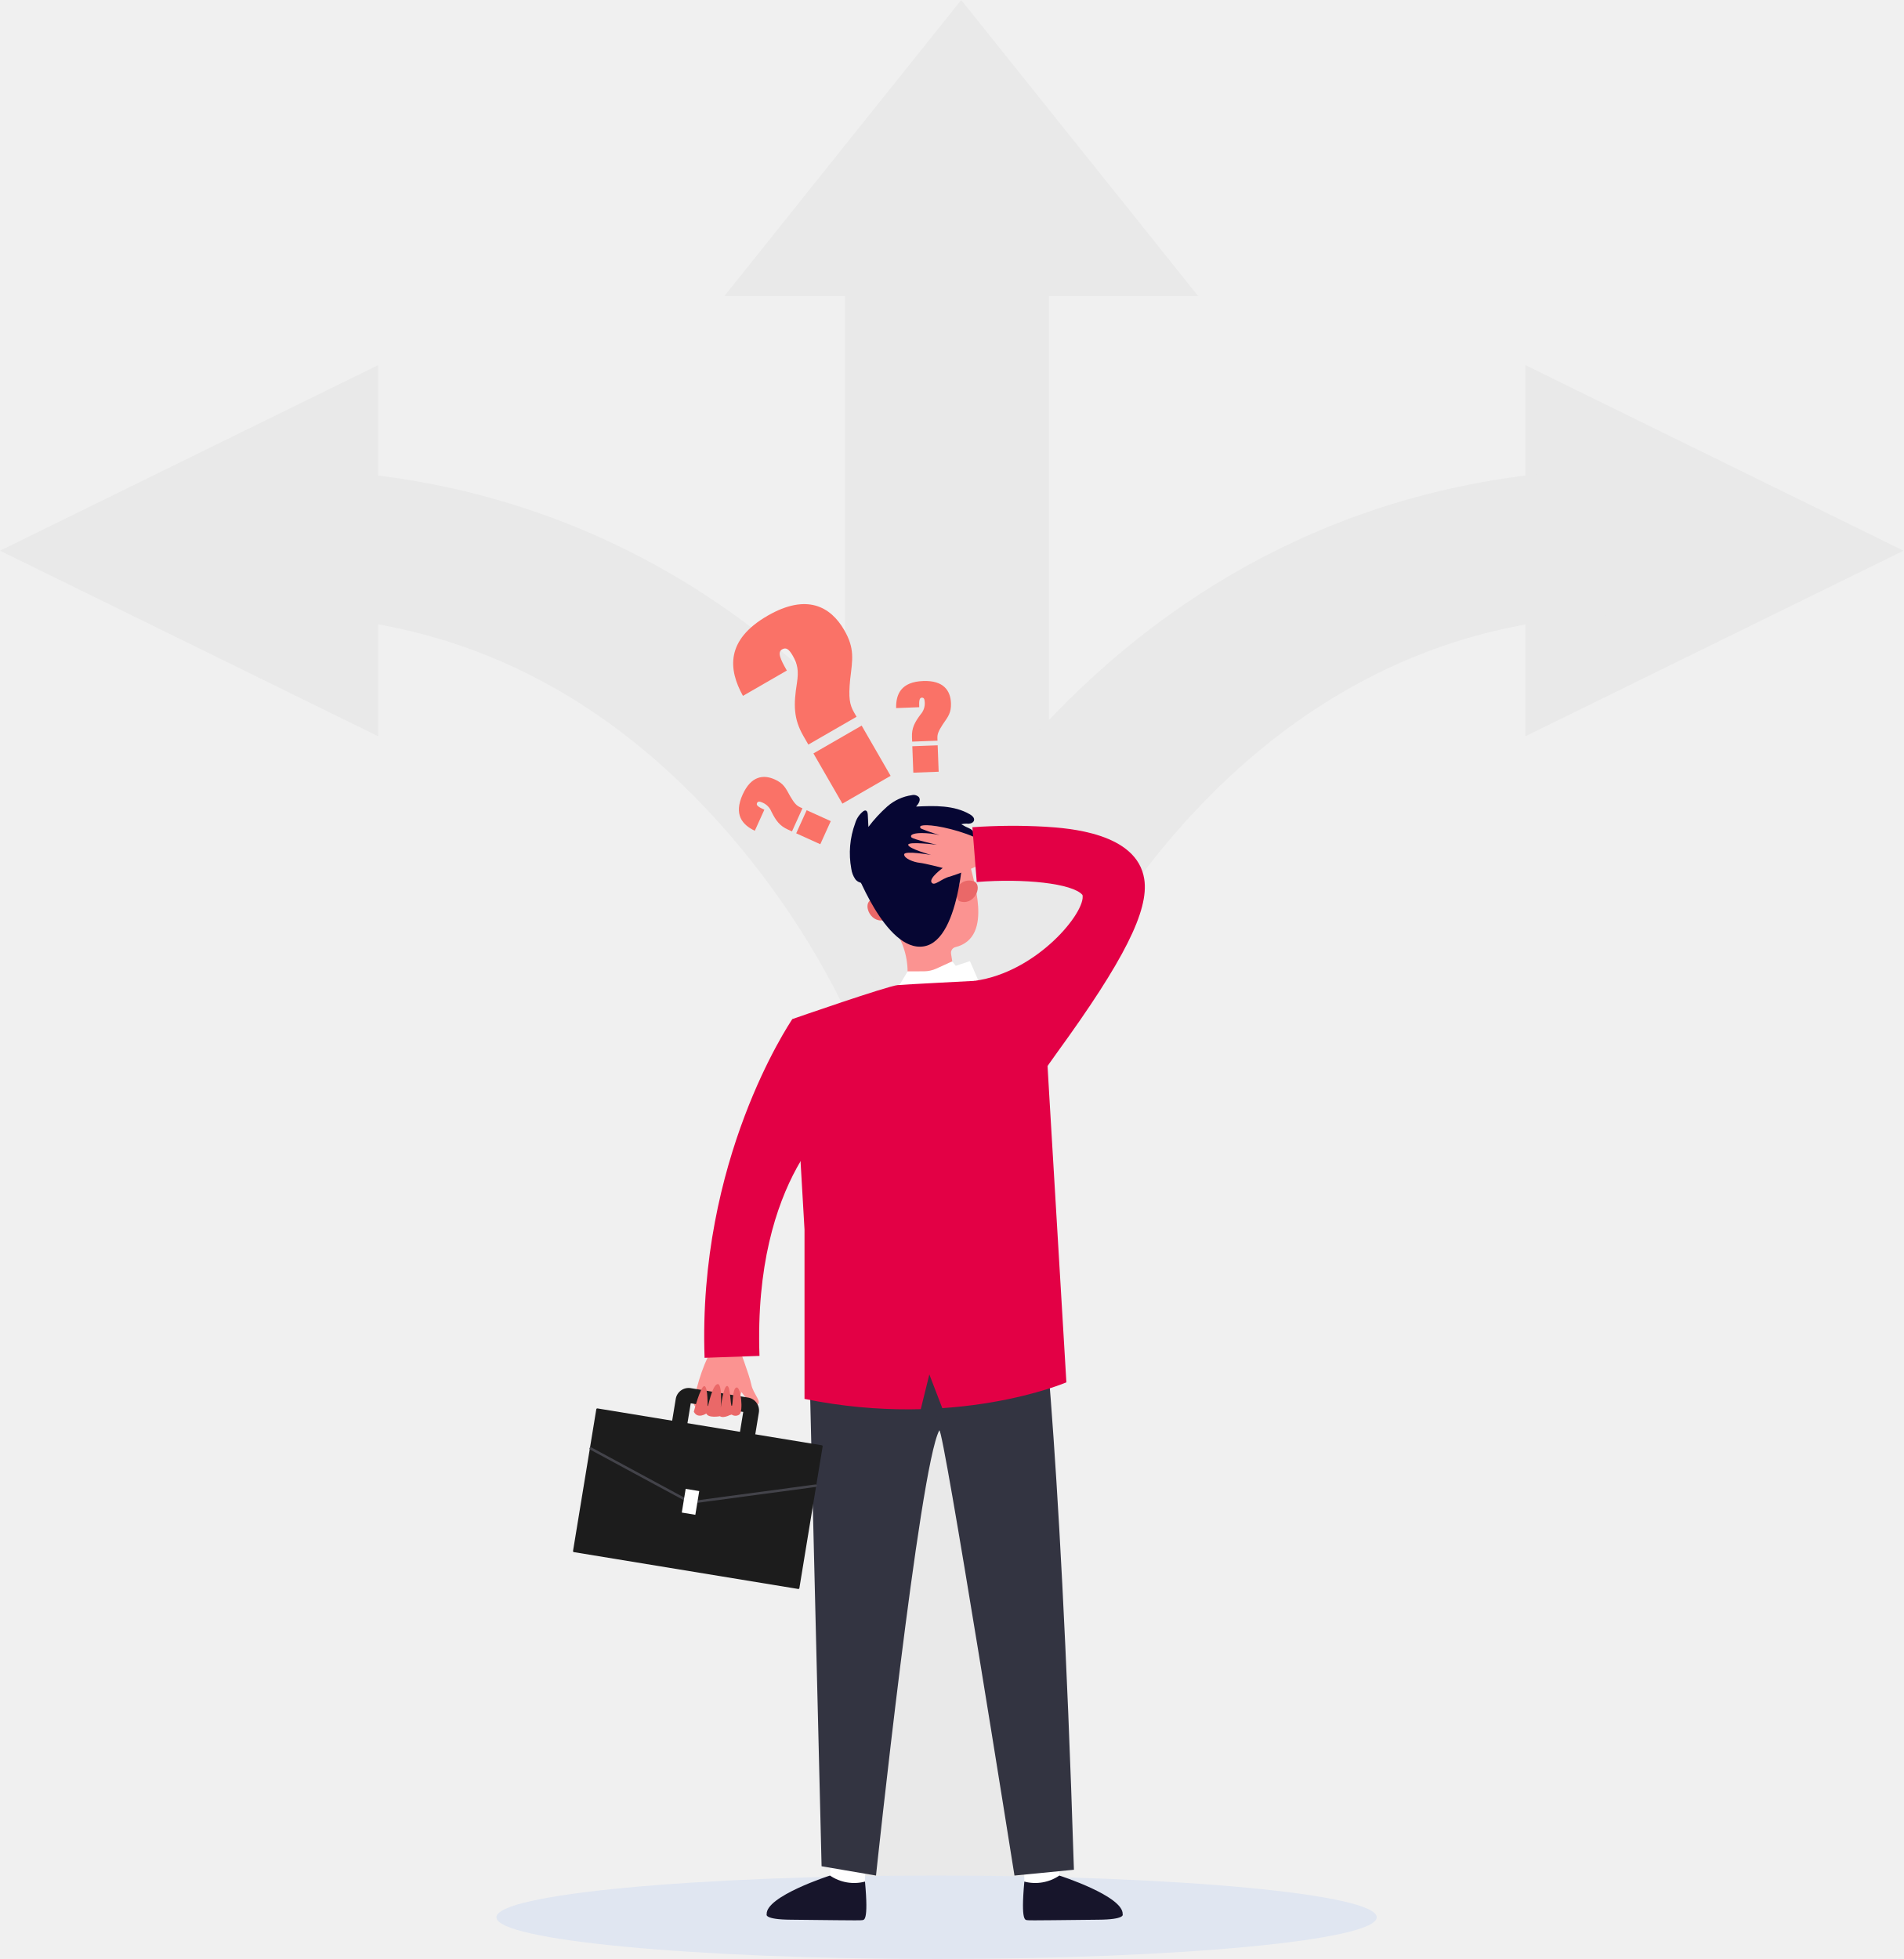
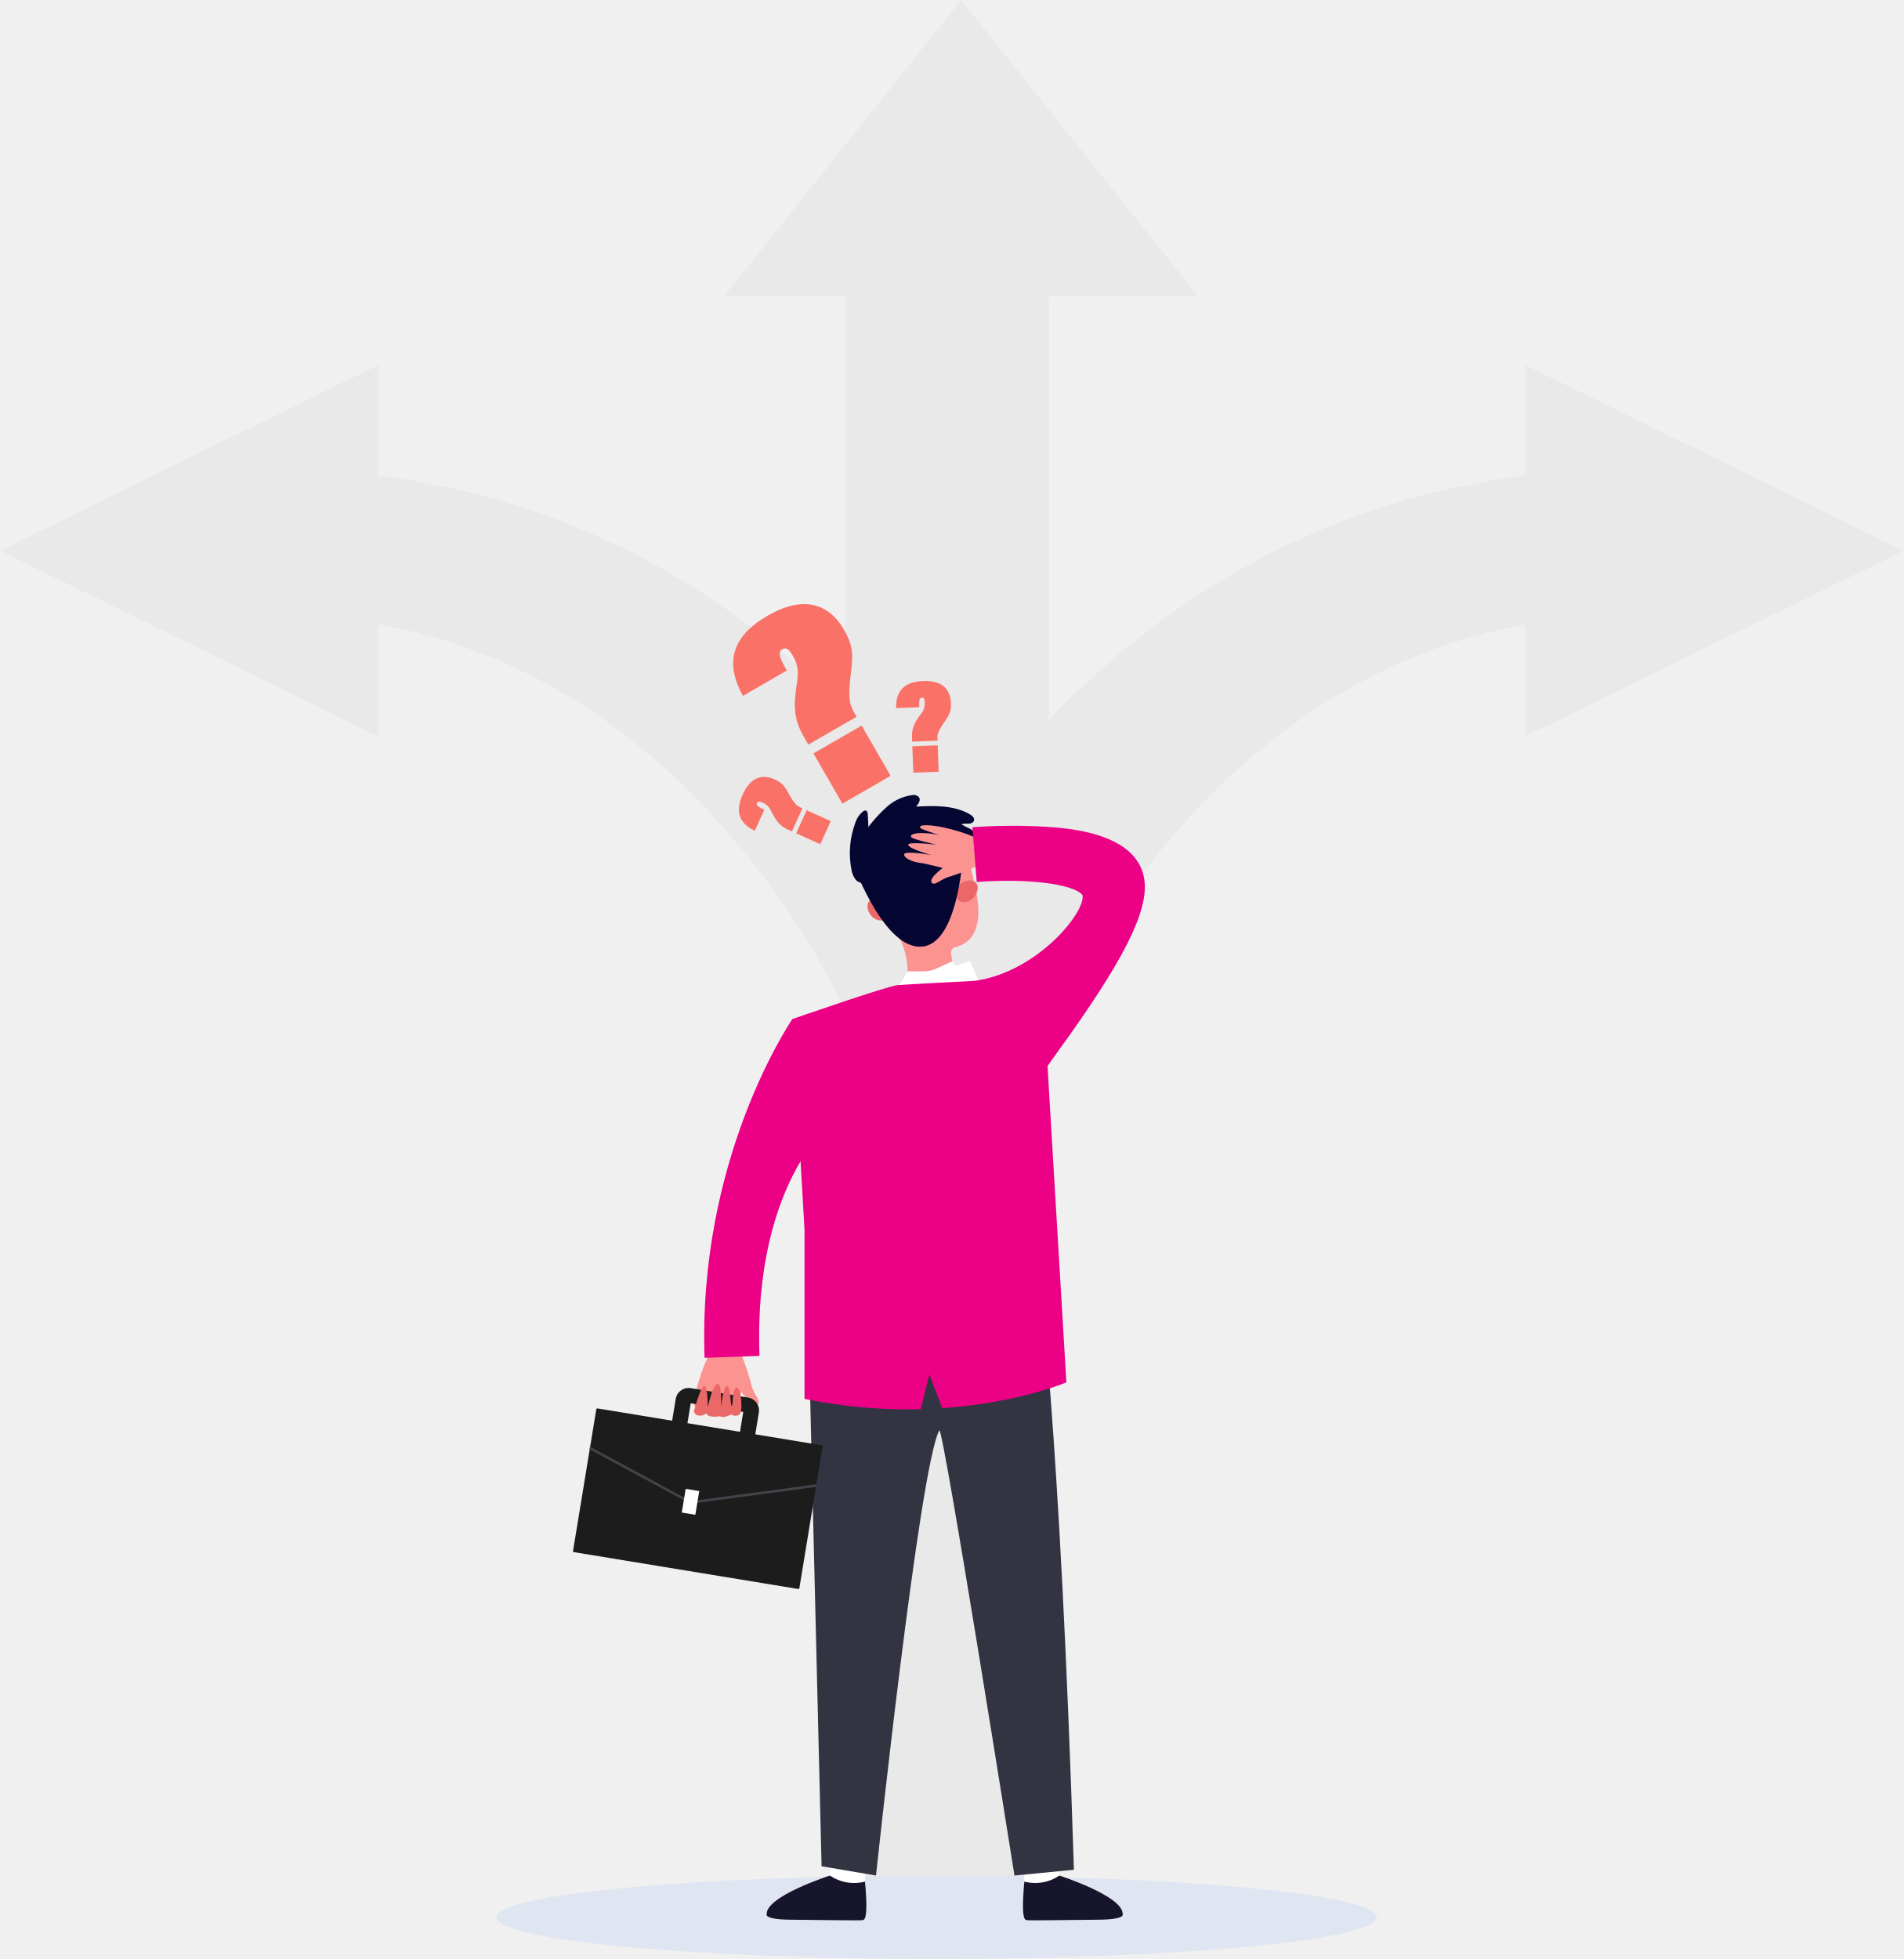
<svg xmlns="http://www.w3.org/2000/svg" width="426.75" height="439.143" viewBox="0 0 426.75 439.143">
  <defs>
-     <style>.a{fill:#e9e9e9;}.b{fill:#e0e6f1;}.c{fill:#fb9391;}.d{fill:#fff;}.e{fill:#17152b;}.f{fill:#333441;}.g{fill:#1c1c1c;}.h{fill:#43434a;}.i{fill:#060633;}.j{fill:#ea6868;}.k{fill:#e30045;}.l{fill:#fa7267;}</style>
+     <style>.a{fill:#e9e9e9;}.b{fill:#e0e6f1;}.c{fill:#fb9391;}.d{fill:#fff;}.e{fill:#17152b;}.f{fill:#333441;}.g{fill:#1c1c1c;}.h{fill:#43434a;}.i{fill:#060633;}.j{fill:#ea6868;}.k{fill:#EC0085;}.l{fill:#fa7267;}</style>
  </defs>
  <g transform="translate(-97.093 -33.304)">
    <g transform="translate(97.093 33.304)">
      <rect class="a" width="391.897" height="45.712" transform="translate(189.444 430.838) rotate(-90)" />
      <path class="a" d="M818.089,99.681H784.183L837.3,33.3l53.125,66.377Z" transform="translate(-621.809 -33.304)" />
      <path class="a" d="M181.859,436.291v26.551L97.093,421.249l84.767-41.6Z" transform="translate(-97.093 -297.801)" />
      <path class="a" d="M528.922,598.588l-40.142,9.294a182.082,182.082,0,0,0-32.044-50.259c-27.741-30.9-61.345-46.575-99.878-46.575V478.269c52.59,0,99.219,21.2,134.846,61.313C517.451,568.568,528.466,597.375,528.922,598.588Z" transform="translate(-295.471 -373.115)" />
      <path class="a" d="M1544.213,436.291v26.551l84.766-41.593-84.766-41.6Z" transform="translate(-1202.229 -297.801)" />
      <path class="a" d="M1087.111,478.269v32.779c-94.378,0-131.547,95.84-131.911,96.808l-40.152-9.268c.456-1.212,11.471-30.02,37.217-59.006C987.892,499.47,1034.521,478.269,1087.111,478.269Z" transform="translate(-721.748 -373.115)" />
    </g>
    <ellipse class="b" cx="98.67" cy="9.353" rx="98.67" ry="9.353" transform="translate(208.39 453.741)" />
    <g transform="translate(225.556 211.53)">
      <path class="c" d="M765.181,1309.136s2.551,6.708,2.976,8.84,2.474,3.892,1.353,4.531-3.55-2.815-3.55-2.815a10.542,10.542,0,0,0-.741,2.581c-.186,1.361-.874,2.61-1.915,2.556s-.679-2.409-.679-2.409-.608,2.53-1.773,2.187c-.941-.277-.74-3.654-.74-3.654a20.419,20.419,0,0,1-.848,2.7c-.367.657-1.642.874-1.614-1.3s.046-2.114.046-2.114a16.465,16.465,0,0,1-1.061,2.555c-.34.422-1.641.542-1.307-1.27.588-3.191,2.325-9.372,4.771-12.385Z" transform="translate(-728.195 -1185.857)" />
      <path class="d" d="M884.777,1761.588s-.4,11.716-.5,11.879.776,1.674.776,1.674l3.661.84,3.445-1.387s.228-10.9.664-12.6S884.777,1761.588,884.777,1761.588Z" transform="translate(-826.71 -1531.026)" />
      <path class="e" d="M846.37,1813.759a9.613,9.613,0,0,1-7.848-1.356s-14.429,4.628-14.192,8.688c0,0-.661,1.174,5.492,1.211s15.71.224,15.973.094S847.228,1822.974,846.37,1813.759Z" transform="translate(-780.917 -1570.192)" />
      <path class="d" d="M1074.034,1761.588s.4,11.716.5,11.879-.776,1.674-.776,1.674l-3.661.84-3.445-1.387s-.228-10.9-.664-12.6S1074.034,1761.588,1074.034,1761.588Z" transform="translate(-965.466 -1531.026)" />
      <path class="e" d="M1067.844,1813.759a9.613,9.613,0,0,0,7.848-1.356s14.43,4.628,14.192,8.688c0,0,.662,1.174-5.492,1.211s-15.71.224-15.973.094S1066.986,1822.974,1067.844,1813.759Z" transform="translate(-966.663 -1570.192)" />
      <path class="d" d="M950.661,944.973l-16.185,5.38-4.057,9.456-.354,57.033,25.117,1.4,2.334-57.458Z" transform="translate(-861.681 -907.753)" />
      <path class="f" d="M915.061,1238.787s4.741,32.32,7.965,134.256l-13.328,1.3s-16.057-101.245-16.855-99.785c-4.461,8.162-14.187,99.785-14.187,99.785l-12.2-2.082-3.109-127.6Z" transform="translate(-810.732 -1132.133)" />
      <g transform="translate(0 132.9)">
        <path class="g" d="M733.7,1358.676l3.427.563.976-5.942,11.778,1.934-.976,5.942,3.427.563,1.032-6.282a2.931,2.931,0,0,0-2.312-3.429l-13.032-2.14a2.931,2.931,0,0,0-3.287,2.511Z" transform="translate(-711.718 -1349.848)" />
        <path class="g" d="M646.173,1369.284l50.287,8.257a.23.23,0,0,1,.19.265l-5.215,31.76a.23.23,0,0,1-.265.19l-50.287-8.257a.23.23,0,0,1-.19-.265l5.215-31.76A.23.23,0,0,1,646.173,1369.284Z" transform="translate(-640.691 -1364.688)" />
        <path class="h" d="M678.911,1418.771a.313.313,0,0,0,.088,0l28.016-3.757a.278.278,0,0,0,.244-.315.292.292,0,0,0-.329-.239l-27.92,3.744L656.7,1406.151a.292.292,0,0,0-.392.107.277.277,0,0,0,.115.381l22.392,12.1A.287.287,0,0,0,678.911,1418.771Z" transform="translate(-652.592 -1392.818)" />
        <rect class="d" width="3.078" height="5.385" transform="translate(27.421 28.439) rotate(-170.679)" />
      </g>
      <g transform="translate(62.058)">
        <path class="c" d="M939.622,815.623l-.011,0c-.022-.152-.044-.3-.072-.455a11.893,11.893,0,1,0-21.5,8.888c1.588,2.536,2.972,4.7,4.341,6.46a16.989,16.989,0,0,1,3.527,10.188l.043,2.9c7.893,2.5,10.515-1.661,10.515-1.661l-.819-5.185a1.32,1.32,0,0,1,.989-1.484l.013,0C945.453,833.05,940.363,819.638,939.622,815.623Z" transform="translate(-912.957 -801.189)" />
        <path class="i" d="M962.449,882.936a.865.865,0,1,0-.694,1.007A.865.865,0,0,0,962.449,882.936Z" transform="translate(-947.158 -859.836)" />
        <path class="i" d="M949.815,860.329a.649.649,0,0,1-1-.531,3.478,3.478,0,0,1,3.4-3.481.649.649,0,1,1,.134,1.29,2.19,2.19,0,0,0-2.238,2.157A.648.648,0,0,1,949.815,860.329Z" transform="translate(-938.059 -840.046)" />
        <path class="i" d="M913.427,856.572l4.529,7.166L920,862.92l-.606-10.442Z" transform="translate(-911.032 -837.117)" />
        <path class="j" d="M1004.654,870.2a1.766,1.766,0,0,1,.7-1.032,2.98,2.98,0,0,1,3.245-.468c1.761,1.08-.192,5.531-3.465,4.338C1005.138,873.04,1004.137,872.427,1004.654,870.2Z" transform="translate(-980.587 -849.261)" />
        <path class="j" d="M924.606,887.709a1.767,1.767,0,0,0-.7-1.032,2.98,2.98,0,0,0-3.246-.468c-1.762,1.079.192,5.531,3.466,4.338C924.122,890.547,925.123,889.934,924.606,887.709Z" transform="translate(-916.046 -862.632)" />
        <path class="j" d="M989.272,879.987a2.216,2.216,0,0,1-2,.307.192.192,0,0,1,.14-.358,1.806,1.806,0,0,0,2.062-.693.679.679,0,0,0,.193-.419c-.018-.131-.2-.27-.463-.462a5.665,5.665,0,0,1-2.218-3.154.193.193,0,1,1,.367-.118,5.254,5.254,0,0,0,2.081,2.963c.32.238.573.427.614.717a.961.961,0,0,1-.268.706A2.561,2.561,0,0,1,989.272,879.987Z" transform="translate(-967.203 -854.282)" />
        <path class="i" d="M904.526,806.353a5.334,5.334,0,0,1-.91-2.358,19.243,19.243,0,0,1,.859-10.166,5.353,5.353,0,0,1,1.854-2.742.735.735,0,0,1,.448-.156c.393.033.517.542.537.936q.07,1.377.14,2.754a31.607,31.607,0,0,1,4.2-4.561,10.591,10.591,0,0,1,5.56-2.565,1.642,1.642,0,0,1,1.585.479c.434.656-.126,1.5-.657,2.08,4.127-.2,8.521-.338,12.084,1.753.493.29,1.025.76.908,1.319-.11.524-.731.763-1.267.78a4.395,4.395,0,0,0-1.59.119,15.2,15.2,0,0,0,1.886.965,1.8,1.8,0,0,1,1.064,1.685c-.17,1.056-1.566,1.291-2.635,1.271l-8.968-.164c.285.675.968,1.082,1.436,1.646s.627,1.568-.016,1.92a1.59,1.59,0,0,1-.917.1l-6.594-.616a2.482,2.482,0,0,1,.647,2.692,4,4,0,0,1-1.654,1.771C910.762,806.44,906.169,808.44,904.526,806.353Z" transform="translate(-903.291 -787.476)" />
        <path class="i" d="M931.764,818.719s-.444,23.13-9.069,24.515S907,825.078,907,825.078l12.7-8.175,9.763-.831Z" transform="translate(-906.124 -809.314)" />
      </g>
      <path class="d" d="M946.095,952.245l2.836-4.795,3.673-.007a6.642,6.642,0,0,0,2.743-.6l3.592-1.638,4.278,5.514-3.642,1.259-4.3-1.011-2.906,2.993Z" transform="translate(-873.922 -907.932)" />
      <path class="c" d="M972,824.85a55,55,0,0,1-6.88,2.726c-1.961.434-3.539,2.311-4.159,1.325s2.516-3.244,2.516-3.244-3.954-1.031-5.218-1.162-3.462-.942-3.437-1.874,6.049.126,6.049.126-4.985-1.389-5.146-2.254,6.441-.029,6.441-.029-5.39-1.222-5.728-1.687.242-.917,2.256-.948a19.168,19.168,0,0,1,4.077.457,43.4,43.4,0,0,1-4.122-1.435c-.4-.293-.734-.988,2.252-.718s9.349,1.908,12.2,4.016Z" transform="translate(-880.586 -809.314)" />
      <path class="k" d="M848.693,972.3s21.384-7.441,23.641-7.623,17.219-.948,17.219-.948l15.6,6.4,4.989,83.6s-24.844,10.638-58.709,3.709v-37.971Z" transform="translate(-799.538 -922.078)" />
      <path class="f" d="M974.065,1346.151l-3.493-9.085-2.518,10.194Z" transform="translate(-890.691 -1207.187)" />
      <path class="k" d="M1034.591,871.909c.056-.085-1.2-1.692-.97-2.372l-8.476-5.12c.348-1.044-9.254-12.588-5.88-13.046,14.079-1.913,25.027-15.527,24.2-19.261-2.217-2.6-13.129-3.746-23.707-2.9l-.977-12.279a128.447,128.447,0,0,1,16.341-.114c5.085.326,20.561,1.317,22.189,11.743,1.1,7.018-4.58,18.3-19.59,38.953C1037.078,868.386,1034.751,871.666,1034.591,871.909Z" transform="translate(-929.251 -809.719)" />
      <path class="k" d="M765.2,1075.929c-1.563-44.345,18.9-74.709,19.667-75.929l7.957,7.761-5.214-3.278,7.8,16.815c-.168.269-19.325,13.825-17.9,54.2Z" transform="translate(-735.708 -949.776)" />
      <path class="j" d="M755.273,1352.392s1.527-5.847,2.375-5.738.7,4.907.729,4.835,1.011-5.042,2.184-5.289.754,5.266.754,5.266.58-4.73,1.392-4.854.753,4.463,1.069,4.477.07-3.934,1.07-4.132,1.563,5.353.65,6.059a1.474,1.474,0,0,1-1.815-.052s-1.659,1.016-2.555.436c0,0-2.615.491-3.052-.608C758.074,1352.791,756.16,1354.117,755.273,1352.392Z" transform="translate(-728.195 -1214.156)" />
    </g>
    <g transform="translate(261.457 168.726)">
      <path class="l" d="M809.46,637.834l-1.108-1.921c-2.221-3.852-2.231-7.008-1.443-11.913.4-2.716.164-4.165-.946-6.091-.914-1.585-1.547-1.895-2.395-1.406-1.073.619-.428,2.132,1.073,4.735l-9.845,5.678c-3.283-5.947-3.908-12.524,5.542-17.974,8.712-5.024,14.095-2.1,17.164,3.222,2.381,4.128,1.88,6.529,1.331,11.069-.4,4.146-.128,5.655.882,7.405l.555.963Zm7.636,13.241-6.494-11.26,10.808-6.233,6.494,11.26Z" transform="translate(-792.606 -606.347)" />
    </g>
    <g transform="translate(297.988 185.954)">
      <path class="l" d="M950.784,692.848l-.038-1.01c-.076-2.025.591-3.3,1.952-5.11a3.7,3.7,0,0,0,.914-2.657c-.031-.833-.221-1.093-.667-1.076-.565.021-.626.768-.574,2.137l-5.177.2c-.058-3.1,1.088-5.88,6.057-6.068,4.581-.173,6.129,2.151,6.235,4.949.082,2.171-.63,3.032-1.818,4.746-1.042,1.587-1.254,2.252-1.219,3.173l.019.506Zm.263,6.962-.223-5.921,5.683-.214.223,5.921Z" transform="translate(-947.191 -679.251)" />
    </g>
    <g transform="translate(262.744 207.458)">
      <path class="l" d="M809.952,782.462l-.921-.417c-1.846-.837-2.687-2-3.7-4.03a3.7,3.7,0,0,0-1.968-2c-.76-.344-1.077-.291-1.261.115-.233.515.408.9,1.655,1.469l-2.139,4.718c-2.8-1.331-4.774-3.6-2.721-8.13,1.893-4.175,4.663-4.521,7.213-3.365,1.978.9,2.431,1.919,3.433,3.747.954,1.641,1.455,2.129,2.294,2.509l.462.209Zm6.345,2.877-5.4-2.446,2.348-5.18,5.4,2.446Z" transform="translate(-798.052 -770.244)" />
    </g>
  </g>
</svg>
